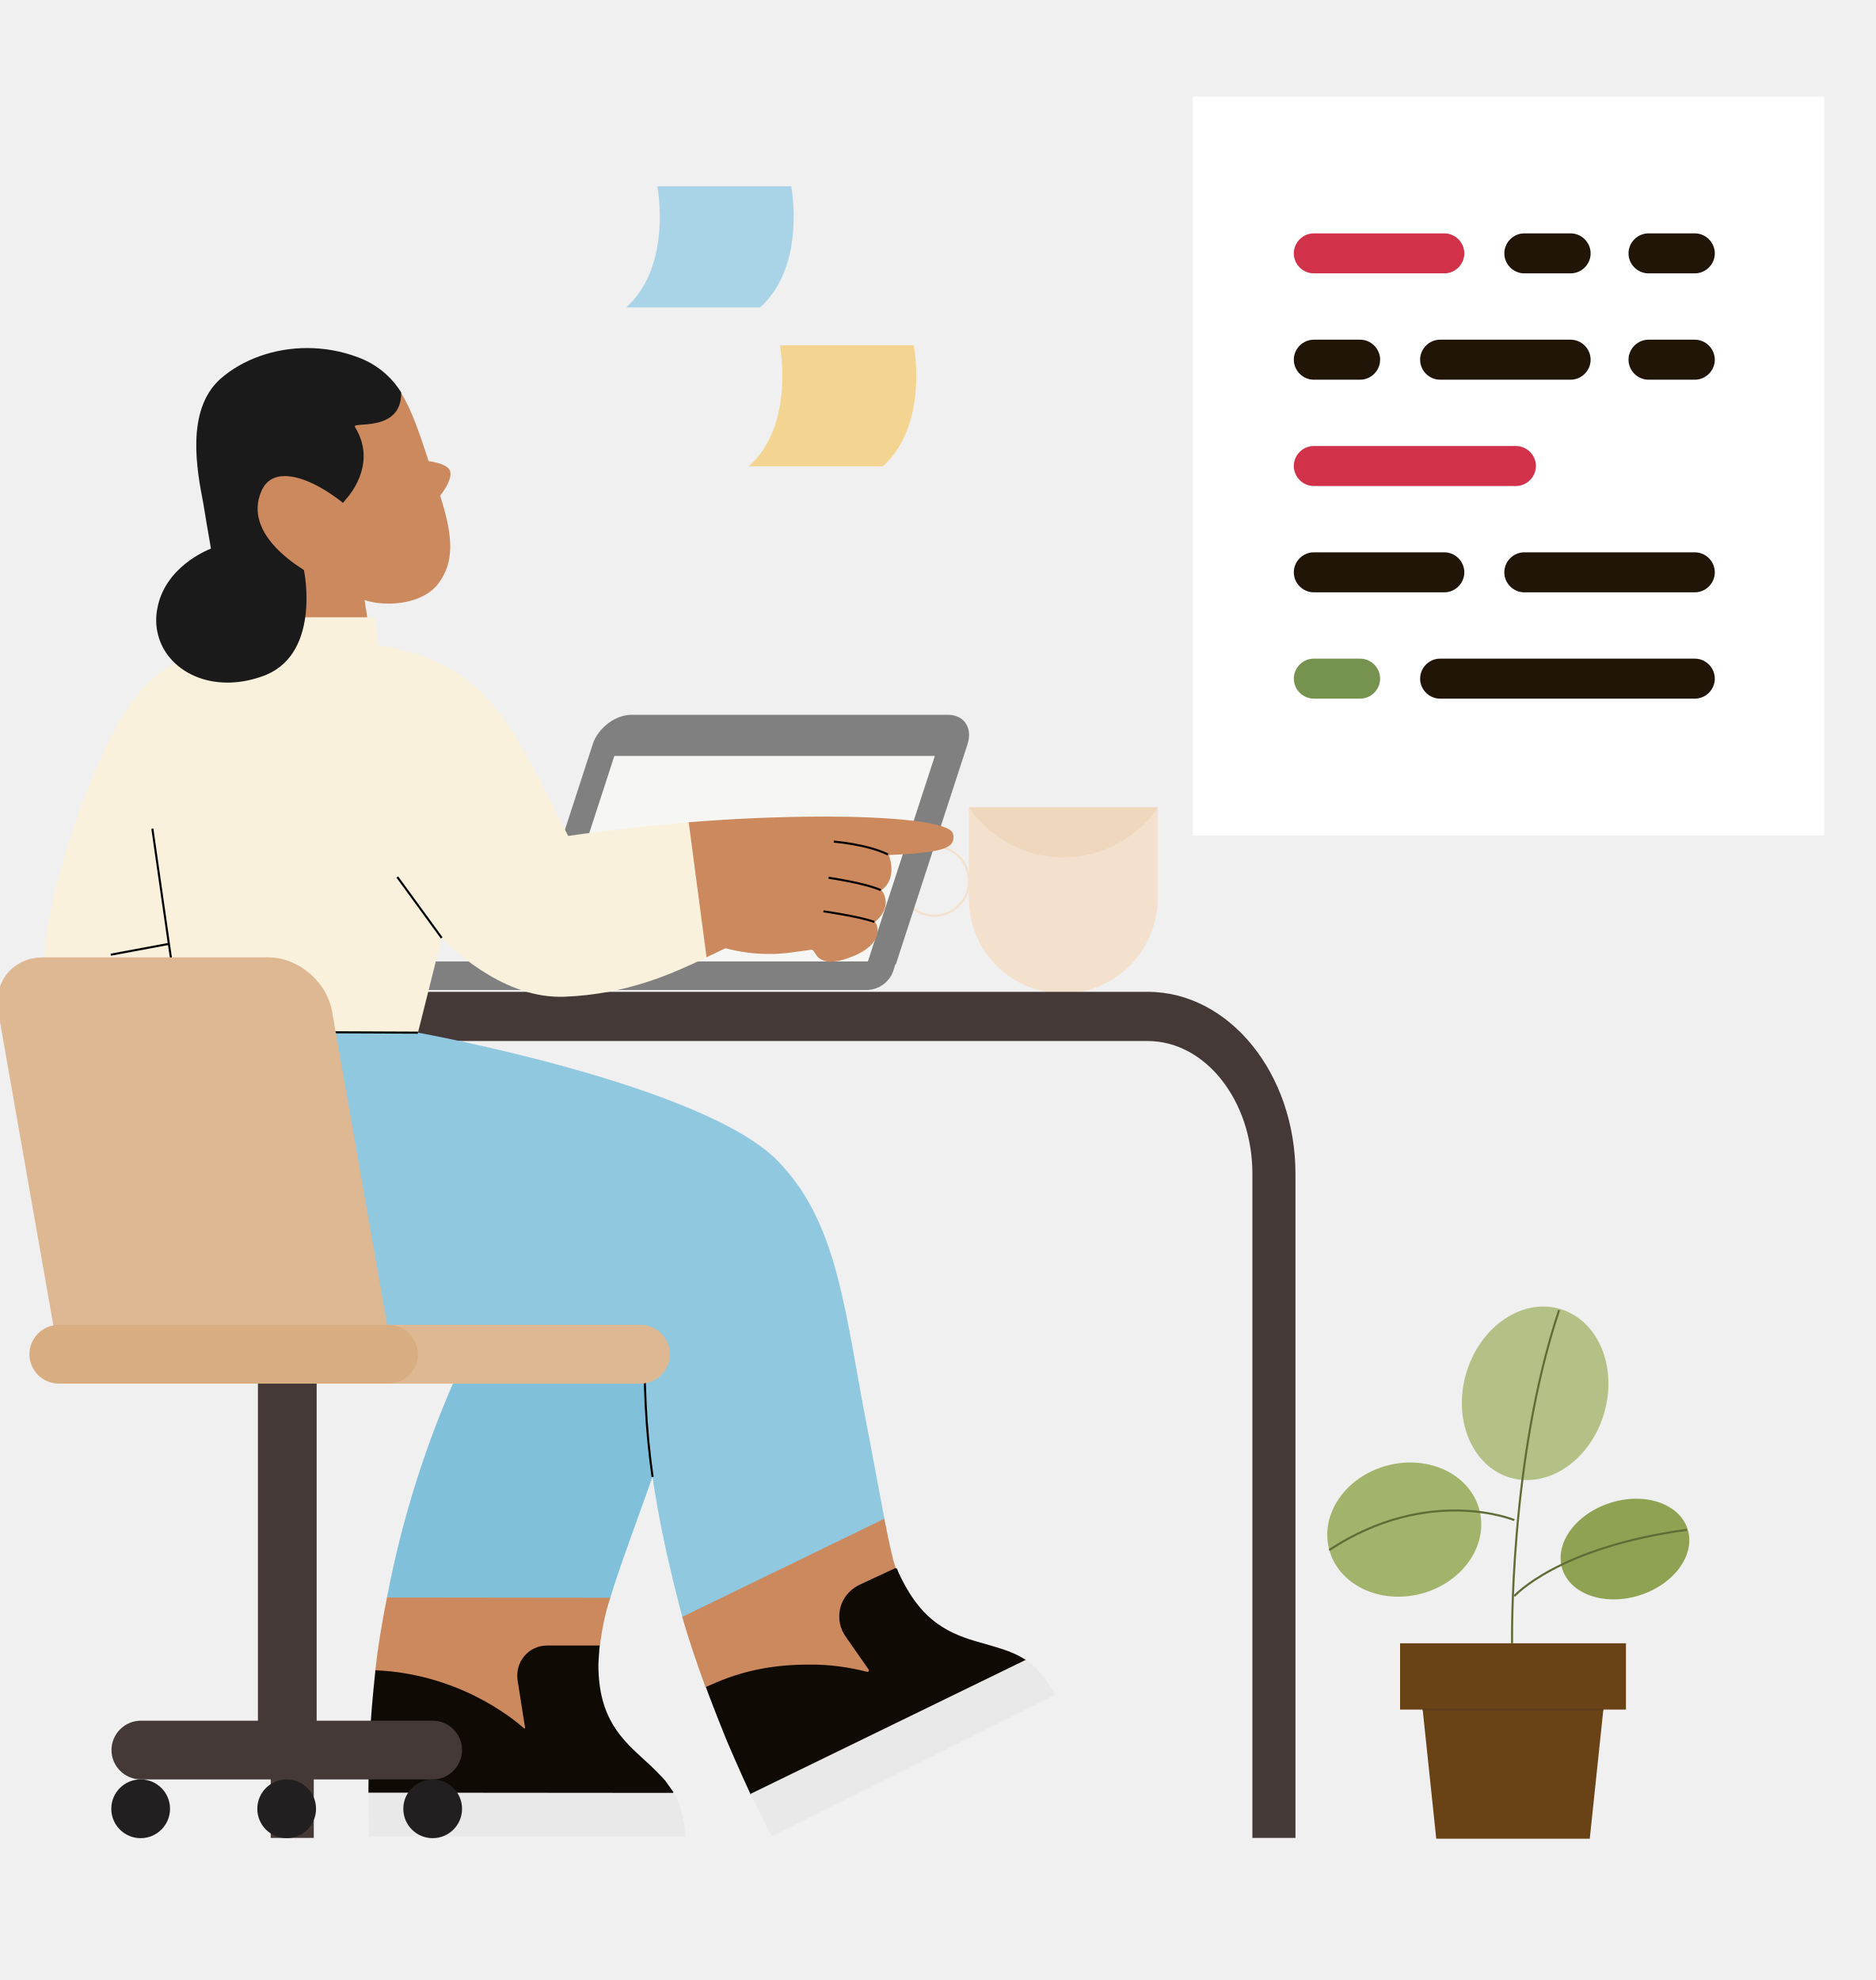
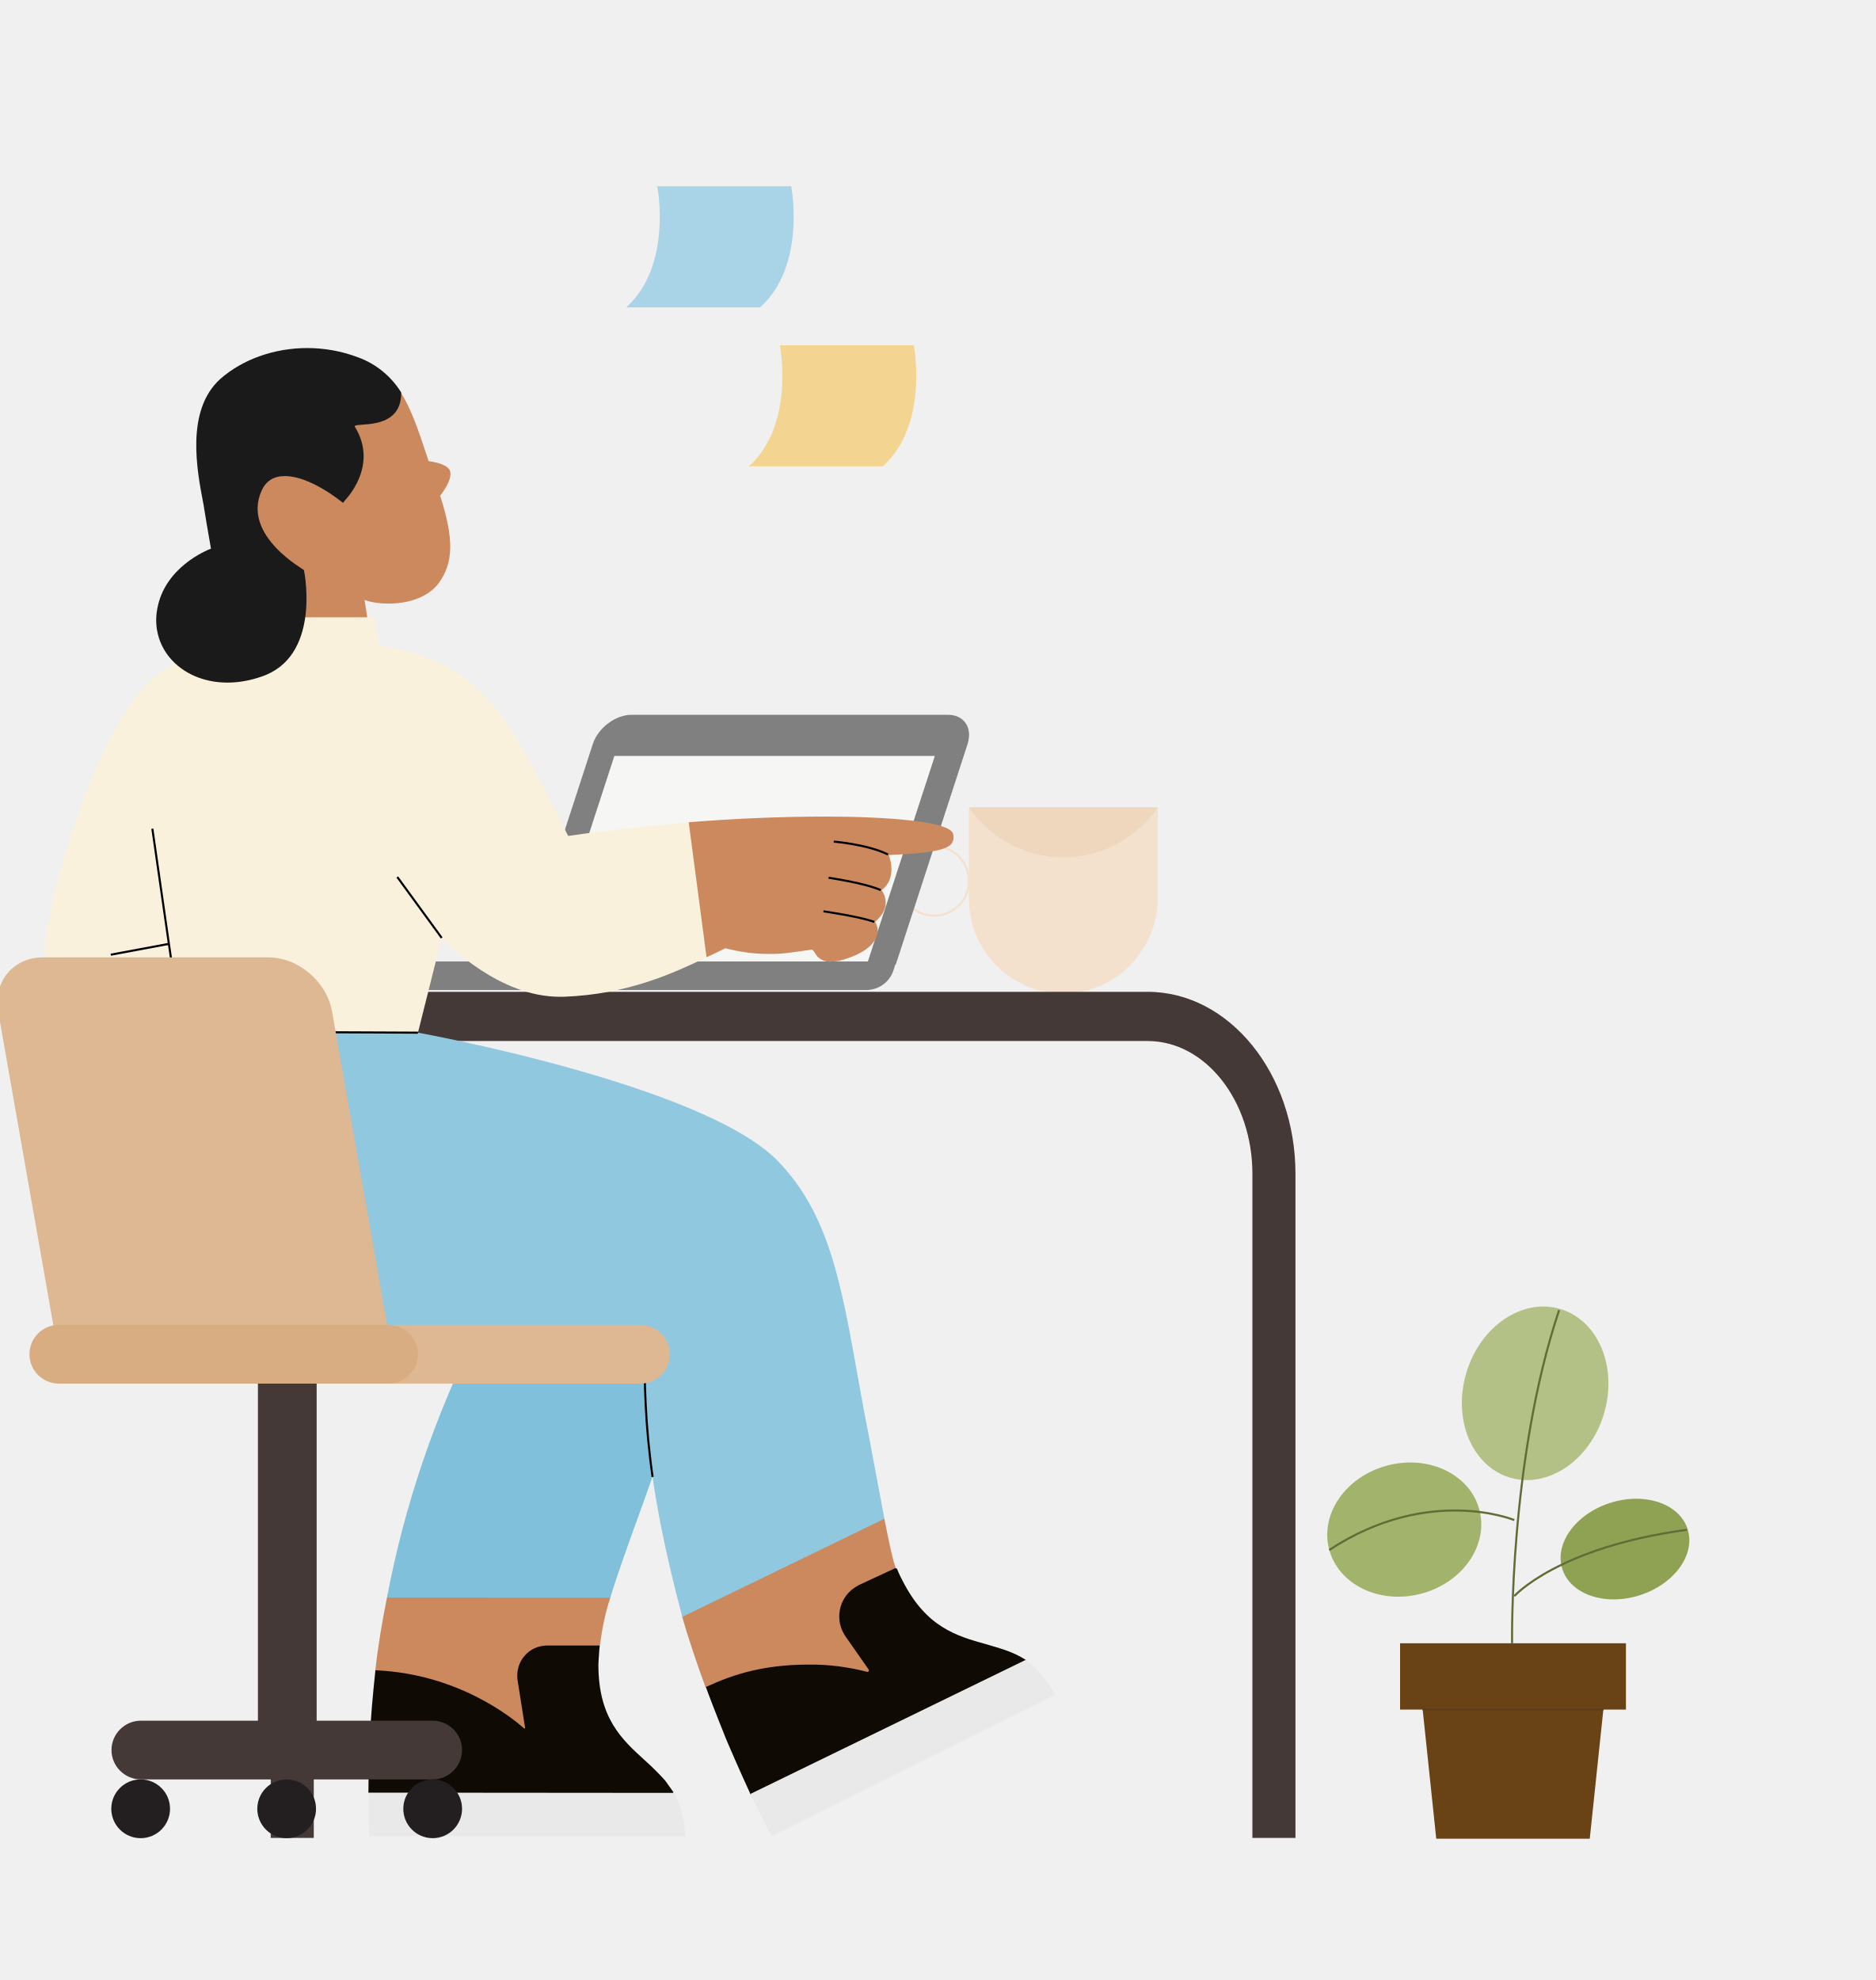
<svg xmlns="http://www.w3.org/2000/svg" width="100%" height="30em" version="1.1" viewBox="340 150 900 950">
        {/* NOTES */}
        <g>
          {/* NOTE #bottom */}
          <path d="M699.35 373.77H763.61C785.95 353.64 778.5 315.68 778.5 315.68H714.24C714.24 315.68 721.69 353.64 699.35 373.77Z" fill="#F3D591" opacity="1" strokeWidth="4" stroke="#00000000" />
          {/* NOTE #up */}
          <path d="M640.52 297.48H704.78C727.11 277.34 719.67 239.38 719.67 239.38H655.41C655.41 239.38 662.86 277.34 640.52 297.48Z" fill="#a9d4e7" opacity="1" strokeWidth="4" stroke="#00000000" />
  </g>
-         {/* BLACKBOARD */}
-         <g>
-     <path d="M1215.4 196.31H912.37V550.86H1215.4V196.31Z" fill="white" opacity="1" strokeWidth="4" stroke="#00000000" />
-           {/* TEXT IN BLACKBOARD */}
-           <path d="M970.45 261.97H1033.08C1038.33 261.97 1042.67 266.32 1042.67 271.57 1042.67 276.82 1038.33 281.16 1033.08 281.16H970.45C965.2 281.16 960.85 276.82 960.85 271.57 960.85 266.32 965.2 261.97 970.45 261.97Z" fill="#d13149" opacity="1" strokeWidth="4" stroke="#00000000" />
-     <path d="M1071.46 261.97H1093.68C1098.93 261.97 1103.28 266.32 1103.28 271.57 1103.28 276.82 1098.93 281.16 1093.68 281.16H1071.46C1066.21 281.16 1061.86 276.82 1061.86 271.57 1061.86 266.32 1066.21 261.97 1071.46 261.97Z" fill="#211508" opacity="1" strokeWidth="4" stroke="#00000000" />
-     <path d="M1131.06 261.97H1153.28C1158.53 261.97 1162.87 266.32 1162.87 271.57 1162.87 276.82 1158.53 281.16 1153.28 281.16H1131.06C1125.8 281.16 1121.46 276.82 1121.46 271.57 1121.46 266.32 1125.8 261.97 1131.06 261.97Z" fill="#211508" opacity="1" strokeWidth="4" stroke="#00000000" />
-     <path d="M970.45 415H1033.08C1038.33 415 1042.67 419.35 1042.67 424.6 1042.67 429.85 1038.33 434.2 1033.08 434.2H970.45C965.2 434.2 960.85 429.85 960.85 424.6 960.85 419.35 965.2 415 970.45 415Z" fill="#211508" opacity="1" strokeWidth="4" stroke="#00000000" />
-     <path d="M1071.46 415H1153.28C1158.53 415 1162.87 419.35 1162.87 424.6 1162.87 429.85 1158.53 434.2 1153.28 434.2H1071.46C1066.21 434.2 1061.86 429.85 1061.86 424.6 1061.86 419.35 1066.21 415 1071.46 415Z" fill="#211508" opacity="1" strokeWidth="4" stroke="#00000000" />
-     <path d="M970.45 363.99H1067.42C1072.67 363.99 1077.02 368.34 1077.02 373.59 1077.02 378.84 1072.67 383.19 1067.42 383.19H970.45C965.2 383.19 960.85 378.84 960.85 373.59 960.85 368.34 965.2 363.99 970.45 363.99Z" fill="#d13149" opacity="1" strokeWidth="4" stroke="#00000000" />
-     <path d="M1031.05 312.98H1093.68C1098.93 312.98 1103.28 317.33 1103.28 322.58 1103.28 327.83 1098.93 332.18 1093.68 332.18H1031.05C1025.8 332.18 1021.46 327.83 1021.46 322.58 1021.46 317.33 1025.8 312.98 1031.05 312.98Z" fill="#211508" opacity="1" strokeWidth="4" stroke="#00000000" />
-     <path d="M970.45 312.98H992.67C997.92 312.98 1002.27 317.33 1002.27 322.58 1002.27 327.83 997.92 332.18 992.67 332.18H970.45C965.2 332.18 960.85 327.83 960.85 322.58 960.85 317.33 965.2 312.98 970.45 312.98Z" fill="#211508" opacity="1" strokeWidth="4" stroke="#00000000" />
-     <path d="M1131.06 312.98H1153.28C1158.53 312.98 1162.87 317.33 1162.87 322.58 1162.87 327.83 1158.53 332.18 1153.28 332.18H1131.06C1125.8 332.18 1121.46 327.83 1121.46 322.58 1121.46 317.33 1125.8 312.98 1131.06 312.98Z" fill="#211508" opacity="1" strokeWidth="4" stroke="#00000000" />
-     <path d="M1031.05 466.01H1153.28C1158.53 466.01 1162.87 470.36 1162.87 475.61 1162.87 480.86 1158.53 485.21 1153.28 485.21H1031.05C1025.8 485.21 1021.46 480.86 1021.46 475.61 1021.46 470.36 1025.8 466.01 1031.05 466.01Z" fill="#211508" opacity="1" strokeWidth="4" stroke="#00000000" />
-     <path d="M970.45 466.01H992.67C997.92 466.01 1002.27 470.36 1002.27 475.61 1002.27 480.86 997.92 485.21 992.67 485.21H970.45C965.2 485.21 960.85 480.86 960.85 475.61 960.85 470.36 965.2 466.01 970.45 466.01Z" fill="#75924f" opacity="1" strokeWidth="4" stroke="#00000000" />
-   </g>
- 
        {/* TEA CUP*/}
        <g>
    <path d="M851.22 626.67C825.76 627.2 804.96 606.54 804.96 581.35V537.5C804.96 537.37 804.96 537.37 805.1 537.37H895.47C895.6 537.37 895.6 537.37 895.6 537.5V580.55C895.6 605.34 876.01 626.14 851.22 626.67Z" fill="#f3e1ce" opacity="1" strokeWidth="4" stroke="#00000000" />
          {/* TEA CUP INTERIOR */}
          <path d="M850.28 561.36C821.36 561.36 806.56 539.9 805.1 537.63 805.1 537.5 805.1 537.37 805.23 537.37H895.34C895.47 537.37 895.47 537.5 895.47 537.63 894 539.9 879.21 561.36 850.28 561.36Z" fill="#EFD7BD" opacity="1" strokeWidth="4" stroke="#00000000" />
    <path d="M788.3 589.35C797.5 589.35 804.96 581.89 804.96 572.69 804.96 563.49 797.5 556.03 788.3 556.03 779.11 556.03 771.64 563.49 771.64 572.69 771.64 581.89 779.11 589.35 788.3 589.35Z" stroke="#f3e1ce" strokeWidth="4" strokeLinecap="round" strokeLinejoin="round" opacity="1" fill="none" />
  </g>
  <g>
          {/* DESK */}
          <path d="M961.64 1031.84H940.98V713.21C940.98 678.09 918.42 649.48 890.73 649.48H540.82C513.13 649.48 490.57 678.09 490.57 713.21V1031.84H469.91V713.21C469.91 665.06 501.73 625.88 540.82 625.88H890.73C929.82 625.88 961.64 665.06 961.64 713.21V1031.84Z" fill="#443936" opacity="1" strokeWidth="4" stroke="#00000000" />
  </g>
  <g>
          {/* POT */}
          <path d="M1102.87 1032.2H1029.2L1020.83 952.63H1111.24L1102.87 1032.2Z" fill="#694316" opacity="1" strokeWidth="4" stroke="#00000000" />
    <path d="M1102.87 1032.2H1074.05L1095.2 952.63H1111.24L1102.87 1032.2Z" fill="#69431600" opacity="0" stroke="#00000000" strokeWidth="4" />
    <path d="M1120.23 938.44H1011.84V970.25H1120.23V938.44Z" fill="#694316" opacity="1" strokeWidth="4" stroke="#00000000" />
          {/* RIGHT LEAF */}
          <path d="M1126.81 915.41C1143.41 910.13 1153.72 895.93 1149.82 883.68 1145.93 871.44 1129.32 865.79 1112.72 871.07 1096.11 876.35 1085.81 890.55 1089.69 902.79 1093.59 915.04 1110.21 920.68 1126.81 915.41Z" fill="#8FA253" opacity="1" strokeWidth="4" stroke="#00000000" />
          {/* LEFT LEAF */}
          <path d="M1021.9 914.67C1041.82 909.46 1054.36 891.46 1049.91 874.46 1045.47 857.46 1025.71 847.91 1005.8 853.13 985.88 858.34 973.34 876.34 977.79 893.34 982.24 910.33 1001.99 919.89 1021.9 914.67Z" fill="#A2B36B" opacity="1" strokeWidth="4" stroke="#00000000" />
          {/* MIDDLE LEAF */}
          <path d="M1109.65 828.42C1116.36 806.1 1107.03 783.56 1088.8 778.08 1070.58 772.6 1050.37 786.25 1043.66 808.58 1036.95 830.9 1046.28 853.44 1064.5 858.93 1082.72 864.41 1102.94 850.75 1109.65 828.42Z" fill="#B3C186" opacity="1" strokeWidth="4" stroke="#00000000" />
    <path d="M1088.15 778.6C1064.09 850.59 1065.59 938.44 1065.59 938.44" stroke="#606D37" strokeWidth="4" strokeLinecap="round" strokeLinejoin="round" opacity="1" fill="none" />
    <path d="M1149.48 884C1087.53 892.37 1066.65 915.81 1066.65 915.81" stroke="#606D37" strokeWidth="4" strokeLinecap="round" strokeLinejoin="round" opacity="1" fill="none" />
    <path d="M1109.39 970.25H1022.68" stroke="#5E3D1D" strokeWidth="4" strokeLinecap="round" strokeLinejoin="round" opacity="1" fill="none" />
    <path d="M977.83 893.69C1025.59 862.32 1066.65 879.33 1066.65 879.33" stroke="#606D37" strokeWidth="4" strokeLinecap="round" strokeLinejoin="round" opacity="1" fill="none" />
  </g>
  <g>
          {/* COMPUTER TOP */}
          <path d="M769.88 612.71L804.28 507.06C805.51 503.11 805.22 499.54 803.25 496.81 801.46 494.27 798.46 492.96 794.88 492.96H643.08C635.28 492.96 627.01 499.25 624.47 506.96L590.07 612.71 769.88 612.71Z" fill="grey" opacity="1" strokeWidth="4" stroke="#00000000" />
          {/* COMPUTER SCREEN */}
          <path d="M756.35 611.67L788.59 512.7H634.81L602.57 611.67H756.35Z" fill="#F6F7F5" opacity="1" strokeWidth="4" stroke="#00000000" />
          {/* COMPUTER BOTTOM */}
          <path d="M477.18 611.3L653.98 611.3H770.07L768.75 615.53C766.97 621.17 761.61 625.02 755.69 625.02H663.85 487.05C485.92 625.02 484.7 624.83 483.57 624.46 478.21 622.58 475.3 616.75 477.18 611.3Z" fill="grey" opacity="1" strokeWidth="4" stroke="#00000000" />
    <path d="M755.69 625.02C767.81 625.12 770.35 611.39 770.35 611.39L653.98 611.3C653.61 612.33 653.42 613.46 653.42 614.49 653.42 620.23 658.03 624.93 663.85 625.02H755.69Z" fill="#5cb03600" opacity="0" stroke="#00000000" strokeWidth="4" />
    <path d="M770.35 611.3L590.44 611.3" stroke="#00000000" strokeWidth="4" strokeLinecap="round" strokeLinejoin="round" opacity="1" fill="none" />
  </g>
  <g>
          {/* SKIN */}
          <path d="M738.61 611.4C736.26 611.53 734.03 610.66 732.29 609.05 730.93 607.32 730.19 605.21 729.12 605.72 723.5 606.33 715.95 607.94 708.39 607.69 701.58 607.69 694.77 606.7 688.08 604.96 687.46 605.33 684.24 606.82 679.04 609.3L677.05 608.56 668.14 545.51 670.49 544.52C693.28 542.66 715.82 541.79 736.13 541.79 764.87 541.79 796.08 544.02 797.32 550.09 797.82 551.7 797.57 553.44 796.58 554.8 794.1 557.9 786.17 559.38 766.48 560.25 767.22 562.11 770.32 571.77 763.01 577.09 764.5 579.08 765.12 581.43 764.99 583.78 764.75 586.76 763.01 589.6 759.92 592.33 761.28 594.44 761.53 596.91 760.66 599.27 759.54 602.49 755.83 607.07 744.8 610.41 742.7 611.03 740.72 611.4 738.61 611.4Z" fill="#cb895d" opacity="1" strokeWidth="4" stroke="#00000000" />
    <path d="M523.22 958.21L520.25 951.65 520.12 951.4C521.36 939.88 523.34 928.24 525.7 916.47L531.02 900.62 627.88 902.47 632.84 916.59C630.36 924.15 628.87 931.7 627.88 939.51L600.01 994.5 523.22 958.21Z" fill="#cb895d" opacity="1" strokeWidth="4" stroke="#00000000" />
          {/* LEFT SHOE - SOLE */}
          <path d="M517.04 1031.04V1030.79C516.92 1023.73 516.79 1016.92 516.79 1010.11L520.63 1005.65 661.96 1009.49 663.07 1009.98C663.32 1010.11 663.57 1010.23 663.69 1010.48 666.79 1016.55 668.77 1025.34 668.77 1030.79V1031.04H517.04Z" fill="#E9E9E9" opacity="1" strokeWidth="4" stroke="#00000000" />
          {/* LEFT SHOE */}
          <path d="M516.79 1010.11V1009.86C516.79 1001.56 517.16 993.51 517.41 985.71 517.54 982.49 517.78 979.27 517.91 976.29 518.4 967.75 520.14 951.4 520.14 951.4H520.38C559.9 953.13 585.91 974.31 591.48 979.27 591.73 979.39 591.97 979.27 591.97 979.02L588.38 956.23C587.76 952.02 588.88 947.68 591.73 944.46 594.45 941.24 598.42 939.51 602.63 939.51H627.52C627.65 939.51 627.77 939.63 627.77 939.88 627.65 940.62 627.52 942.23 627.52 942.6 627.4 944.96 627.15 947.06 627.15 949.17 627.27 974.44 638.42 984.59 649.32 994.5 653.66 998.34 657.37 1002.3 658.61 1003.67 658.86 1003.91 659.11 1004.29 659.35 1004.53L663.07 1009.74C663.19 1009.98 663.07 1010.23 662.82 1010.23L516.79 1010.11Z" fill="#100A04" opacity="1" strokeWidth="4" stroke="#00000000" />
          {/* PANTS - LEFT */}
          <path d="M525.71 916.47C534.01 872.5 548.5 830.02 568.44 790.01L520.26 750.99C488.06 750.99 453.13 780.35 438.51 762.02 426.13 746.53 422.04 725.73 426.99 703.68 434.3 671.97 446.07 651.66 446.19 651.41L446.32 651.29 484.09 655.5C485.46 655.62 621.95 671.35 663.57 720.9 691.19 753.59 666.04 822.96 645.85 878.82 640.9 892.56 636.19 905.57 632.85 916.59L525.71 916.47Z" fill="#80C0DB" opacity="1" strokeWidth="4" stroke="#00000000" />
    <path d="M602.5 848.72C580.33 831.87 550.73 831.25 550.48 831.25H550.11L550.23 830.76C555.68 816.76 561.75 803.01 568.44 789.76H510.1C477.9 789.76 453.13 780.1 438.51 761.77 426.13 746.29 422.04 725.48 426.99 703.43 434.3 671.72 446.07 651.41 446.19 651.16L446.32 651.04 484.09 655.25C485.46 655.37 621.95 671.1 663.57 720.65 691.19 753.35 666.04 822.71 645.85 878.57 644 883.77 642.14 888.85 640.4 893.68L640.16 894.3C640.28 894.3 618.23 860.86 602.5 848.72Z" fill="#5cb03600" opacity="0" stroke="#00000000" strokeWidth="4" />
    <path d="M629.99 968.12L613.14 975.18" stroke="#00000000" strokeWidth="4" strokeLinecap="round" strokeLinejoin="round" opacity="1" fill="none" />
    <path d="M637.17 981.87L625.65 990.54" stroke="#00000000" strokeWidth="4" strokeLinecap="round" strokeLinejoin="round" opacity="1" fill="none" />
    <path d="M632.84 916.59L525.7 916.47" stroke="#00000000" strokeWidth="4" strokeLinecap="round" strokeLinejoin="round" opacity="1" fill="none" />
          {/* SKIN */}
          <path d="M688.82 964.9L688.7 962.17C687.83 959.82 679.53 962.05 678.54 959.45 674.82 949.42 669.99 935.17 667.39 925.76L670.61 913.5 751.25 866.31 764.37 878.69C766.85 891.45 768.59 899.13 769.82 902.23L764.13 964.77 688.82 964.9Z" fill="#cb895d" opacity="1" strokeWidth="4" stroke="#00000000" />
          {/* RIGHT SHOE */}
          <path d="M700.46 1011.1C700.22 1011.1 700.09 1010.97 700.09 1010.73 695.88 1001.68 688.32 984.47 687.33 981.62 684.24 974.06 679.28 961.18 678.79 959.57 678.79 959.45 678.79 959.32 678.91 959.32L680.65 958.58C696 951.52 711.11 948.67 728.08 948.67 737.62 948.55 746.91 949.79 756.08 952.14 756.7 952.26 757.19 951.65 756.82 951.03L745.67 935.05C740.47 927.49 742.33 917.09 749.88 911.89 750.63 911.39 751.37 910.9 752.11 910.52L769.45 902.47C769.82 902.35 770.2 902.47 770.44 902.72 770.69 903.09 770.81 903.59 770.94 903.96 771.56 905.45 772.3 906.93 773.04 908.29 784.44 930.84 799.05 934.92 813.17 938.89 819.99 940.87 826.43 942.6 832.25 946.44L832.37 947.06 708.64 1013.2 700.46 1011.1Z" fill="#100A04" opacity="1" strokeWidth="4" stroke="#00000000" />
    <path d="M783.45 923.78L772.43 937.15" stroke="#00000000" strokeWidth="4" strokeLinecap="round" strokeLinejoin="round" opacity="1" fill="none" />
    <path d="M795.83 932.94L789.77 946.07" stroke="#00000000" strokeWidth="4" strokeLinecap="round" strokeLinejoin="round" opacity="1" fill="none" />
          {/* SKIN */}
          <path d="M447.54 446.55C443.95 428.84 451.75 406.91 450.14 397.25L445.07 389.82C442.09 374.34 442.22 353.53 458.94 338.29 469.59 328.88 469.71 332.47 485.57 332.47 493.87 332.47 497.21 329.62 505.01 332.6 514.8 336.31 527.68 330.74 532.39 338.42 537.46 346.47 540.93 356.87 545.02 369.26L545.64 371.24C551.83 372.11 555.42 373.84 556.04 376.2 557.03 380.41 551.96 386.85 551.21 387.84 557.9 408.65 557.65 420.04 550.47 429.83 546.01 435.9 537.09 439.61 526.44 439.61 522.48 439.61 518.64 439.12 514.92 437.88L516.66 448.78 447.29 447.04 447.54 446.55Z" fill="#cb895d" opacity="1" strokeWidth="4" stroke="#00000000" />
    <path d="M501.06 436.14C500.69 435.4 500.69 434.53 501.19 433.79 501.81 432.67 503.17 432.3 504.28 432.92L515.06 437.75 516.42 446.18 505.64 451.01 501.06 436.14Z" fill="#cb895d00" opacity="0" stroke="#00000000" strokeWidth="4" />
          {/* TOP */}
          <path d="M410.01 683.99C409.39 683.74 352.17 652.4 362.7 595.92 365.67 576.72 373.1 551.08 383.14 525.82 394.65 496.59 405.68 483.33 408.77 479.99 423.64 463.64 446.55 459.68 449.28 459.3 449.15 458.31 448.66 455.34 448.29 452.49 447.91 450.02 447.67 447.79 447.42 446.79V446.18H519.63L521.86 459.68C569.92 467.23 582.92 492.87 604.6 535.35 607.2 540.43 609.8 545.63 612.65 551.08 630.48 548.48 651.91 546.13 670.24 544.52H670.49L679.04 609.3 677.55 610.04C663.06 616.85 641.26 627.13 610.42 628.25 609.8 628.25 609.18 628.25 608.56 628.25 579.7 628.25 555.05 603.23 551.96 600.01L540.56 645.47 540.44 646.21H427.48C426.36 648.19 413.6 671.72 410.51 683.61L410.38 683.86 410.01 683.99Z" fill="#F9F1DC" opacity="1" strokeWidth="4" stroke="#00000000" />
    <path d="M410.01 684.11C400.35 678.54 391.68 671.48 384.13 663.3L383.88 663.05 384.13 662.93C392.42 656.98 398.99 648.69 402.95 639.27 405.93 631.96 406.92 623.17 407.91 615.37 409.39 603.48 421.04 602.86 421.04 602.86L427.35 646.08 427.6 646.46C427.48 646.7 413.73 671.72 410.51 683.99L410.38 684.23 410.01 684.11Z" fill="#69431600" opacity="0" stroke="#00000000" strokeWidth="4" />
          {/* HAIR */}
          <path d="M449.15 477.51C437.88 477.51 427.85 473.18 421.53 465.62 416.08 459.18 413.85 450.51 415.46 442.21 418.93 422.27 439 414.1 441.23 413.23 439.74 404.93 438.38 396.51 437.63 391.93L437.51 391.31C434.54 375.82 428.96 346.96 445.68 331.85 456.34 322.44 471.57 316.99 487.42 316.99 495.72 316.99 504.02 318.48 511.83 321.45 520.37 324.55 527.68 330.49 532.51 338.29V338.42 338.54C532.6 357.7 508.85 352.12 510.29 354.79 521.78 373.32 506.14 389.35 505.57 390.04L505.05 390.72 504.6 391.29C502.89 389.91 488.66 378.42 476.65 378.42 471.32 378.42 467.61 380.78 465.5 385.48 455.84 407.28 486.56 423.51 485.85 423.57 486.27 425.43 493.87 465.25 465.38 474.66 460.05 476.52 454.6 477.51 449.15 477.51Z" fill="#1a1a1a" opacity="1" strokeWidth="4" stroke="#00000000" />
    <path d="M551.96 600.01L530.65 570.78" stroke="#000000" strokeWidth="4" strokeLinecap="round" strokeLinejoin="round" opacity="1" fill="none" />
    <path d="M393.17 608.06L421.04 602.86" stroke="#000000" strokeWidth="4" strokeLinecap="round" strokeLinejoin="round" opacity="1" fill="none" />
    <path d="M612.65 551.08L607.57 572.39" stroke="#00000000" strokeWidth="4" strokeLinecap="round" strokeLinejoin="round" opacity="1" fill="none" />
    <path d="M670.49 544.52L679.04 609.3" stroke="#00000000" strokeWidth="4" strokeLinecap="round" strokeLinejoin="round" opacity="1" fill="none" />
    <path d="M521.86 459.68C517.4 459.43 510.09 459.92 510.09 459.92" stroke="#00000000" strokeWidth="4" strokeLinecap="round" strokeLinejoin="round" opacity="1" fill="none" />
    <path d="M483.71 400.22L492.38 406.42" stroke="#00000000" strokeWidth="4" strokeLinecap="round" strokeLinejoin="round" opacity="1" fill="#ffffff00" />
    <path d="M530.78 391.55C533.62 395.52 538.33 397.75 543.16 397.75" stroke="#00000000" strokeWidth="4" strokeLinecap="round" strokeLinejoin="round" opacity="1" fill="#ffffff00" />
    <path d="M515.05 437.75L504.27 432.92" stroke="#00000000" strokeWidth="4" strokeLinecap="round" strokeLinejoin="round" opacity="1" fill="none" />
    <path d="M532.63 377.93C534.34 377.93 535.73 376.54 535.73 374.83 535.73 373.12 534.34 371.74 532.63 371.74 530.92 371.74 529.54 373.12 529.54 374.83 529.54 376.54 530.92 377.93 532.63 377.93Z" fill="#231f2000" opacity="1" strokeWidth="4" stroke="#ffffff00" />
    <path d="M766.11 560C756.2 555.05 740.1 553.81 740.1 553.81" stroke="#000000" strokeWidth="4" strokeLinecap="round" strokeLinejoin="round" opacity="1" fill="none" />
    <path d="M762.64 577.09C754.96 573.63 737.62 571.15 737.62 571.15" stroke="#000000" strokeWidth="4" strokeLinecap="round" strokeLinejoin="round" opacity="1" fill="none" />
    <path d="M759.54 592.33C752.48 589.73 735.14 587.25 735.14 587.25" stroke="#000000" strokeWidth="4" strokeLinecap="round" strokeLinejoin="round" opacity="1" fill="none" />
    <path d="M591.96 979.02L598.4 1010.11" stroke="#00000000" strokeWidth="4" strokeLinecap="round" strokeLinejoin="round" opacity="1" fill="none" />
    <path d="M521.24 575.48C520.25 572.76 521.73 569.66 524.58 568.8 526.81 568.05 529.29 568.8 530.65 570.78 535.36 577.71 551.96 600.01 551.96 600.01L542.42 637.91 521.24 575.48Z" fill="#69431600" opacity="0" stroke="#00000000" strokeWidth="4" />
          {/* PANTS - RIGHT LEG */}
          <path d="M667.4 925.76C650.31 861.23 649.07 830.14 649.2 790.26L469.48 790.63C450.28 790.63 433.93 783.2 421.92 769.2 411.26 756.69 404.95 739.72 404.2 721.51 403.21 699.1 410.89 673.46 426.99 645.34L427.24 644.97 540.57 645.47C541.94 645.71 677.44 670.36 713.23 707.02 737.76 732.29 743.58 765.36 751.75 811.19 753.12 818.74 754.48 826.55 756.09 834.72L757.2 840.42C759.8 854.29 764.39 878.69 764.39 878.69L667.4 925.76Z" fill="#90C8E0" opacity="1" strokeWidth="4" stroke="#00000000" />
          {/* SHOE - RIGHT SOLE */}
          <path d="M710 1030.3C706.78 1024.1 704.67 1020.14 701.7 1014.07L700.22 1010.97C700.22 1010.85 700.22 1010.73 700.34 1010.6L832.13 946.44 832.5 946.69C834.35 947.93 835.84 949.17 837.45 950.65L837.7 950.9C837.7 950.9 844.14 958.46 846.25 962.92L846.37 963.16 710.37 1031.04 710 1030.3Z" fill="#E9E9E9" opacity="1" strokeWidth="4" stroke="#00000000" />
    <path d="M413.11 547.62L421.04 602.86 427.23 644.97 540.56 645.47" stroke="#000000" strokeWidth="4" strokeLinecap="round" strokeLinejoin="round" opacity="1" fill="none" />
    <path d="M653.16 858.63C649.57 833.61 649.2 813.67 649.2 790.26L568.19 790.38" stroke="#000000" strokeWidth="4" strokeLinecap="round" strokeLinejoin="round" opacity="1" fill="none" />
    <path d="M668.26 769.32L649.19 790.26" stroke="#00000000" strokeWidth="4" strokeLinecap="round" strokeLinejoin="round" opacity="1" fill="none" />
    <path d="M764.37 878.69L667.39 925.76" stroke="#00000000" strokeWidth="4" strokeLinecap="round" strokeLinejoin="round" opacity="1" fill="none" />
    <path d="M756.57 951.03L773.17 975.18" stroke="#00000000" strokeWidth="4" strokeLinecap="round" strokeLinejoin="round" opacity="1" fill="none" />
  </g>
        {/* CHAIR */}
        <g>
    <path d="M463.77 790.17H491.95V977.57H463.77V790.17Z" fill="#443936" opacity="1" strokeWidth="4" stroke="#00000000" />
          {/* CHAIR - TOP */}
          <path d="M360.62 609.35H468.76C483.16 609.35 496.85 621.05 499.35 635.34L527.74 796.76H367.51L339.13 635.34C336.63 621.05 346.32 609.35 360.62 609.35Z" fill="#DDB892" opacity="1" strokeWidth="4" stroke="#00000000" />
    <path d="M547.63 975.58H407.59C399.8 975.58 393.5 981.97 393.5 989.67 393.5 997.46 399.9 1003.76 407.59 1003.76H547.63C555.42 1003.76 561.72 997.36 561.72 989.67 561.72 981.87 555.32 975.58 547.63 975.58Z" fill="#443936" opacity="1" strokeWidth="4" stroke="#00000000" />
    <path d="M547.63 1031.95C539.84 1031.95 533.53 1025.64 533.53 1017.85 533.53 1010.07 539.84 1003.76 547.63 1003.76 555.41 1003.76 561.72 1010.07 561.72 1017.85 561.72 1025.64 555.41 1031.95 547.63 1031.95Z" fill="#231f20" opacity="1" strokeWidth="4" stroke="#00000000" />
    <path d="M477.56 1031.95C469.77 1031.95 463.47 1025.64 463.47 1017.85 463.47 1010.07 469.77 1003.76 477.56 1003.76 485.35 1003.76 491.65 1010.07 491.65 1017.85 491.65 1025.64 485.35 1031.95 477.56 1031.95Z" fill="#231f20" opacity="1" strokeWidth="4" stroke="#00000000" />
    <path d="M407.49 1031.95C399.71 1031.95 393.4 1025.64 393.4 1017.85 393.4 1010.07 399.71 1003.76 407.49 1003.76 415.28 1003.76 421.59 1010.07 421.59 1017.85 421.59 1025.64 415.28 1031.95 407.49 1031.95Z" fill="#231f20" opacity="1" strokeWidth="4" stroke="#00000000" />
    <path d="M520.64 755.98L527.84 796.76H367.61L364.62 779.37 520.64 755.98Z" fill="#ffffff00" opacity="0" stroke="#00000000" strokeWidth="4" />
          {/* CHAIR - BOTTOM */}
          <path d="M647.38 785.67H504.25C496.45 785.67 490.15 792.06 490.15 799.76 490.15 807.56 496.55 813.85 504.25 813.85H647.38C655.17 813.85 661.47 807.46 661.47 799.76 661.47 792.06 655.07 785.67 647.38 785.67Z" fill="#DDB892" opacity="1" strokeWidth="4" stroke="#00000000" />
          {/* CHAIR - BOTTOM2 */}
          <path d="M526.44 785.67H368.21C360.42 785.67 354.12 792.06 354.12 799.76 354.12 807.56 360.52 813.85 368.21 813.85H526.44C534.23 813.85 540.53 807.46 540.53 799.76 540.53 792.06 534.23 785.67 526.44 785.67Z" fill="#D9AD82" opacity="1" strokeWidth="4" stroke="#00000000" />
    <path d="M525.44 783.67H366.21" stroke="#00000000" strokeWidth="4" strokeLinecap="round" strokeLinejoin="round" opacity="1" fill="none" />
  </g>
</svg>
